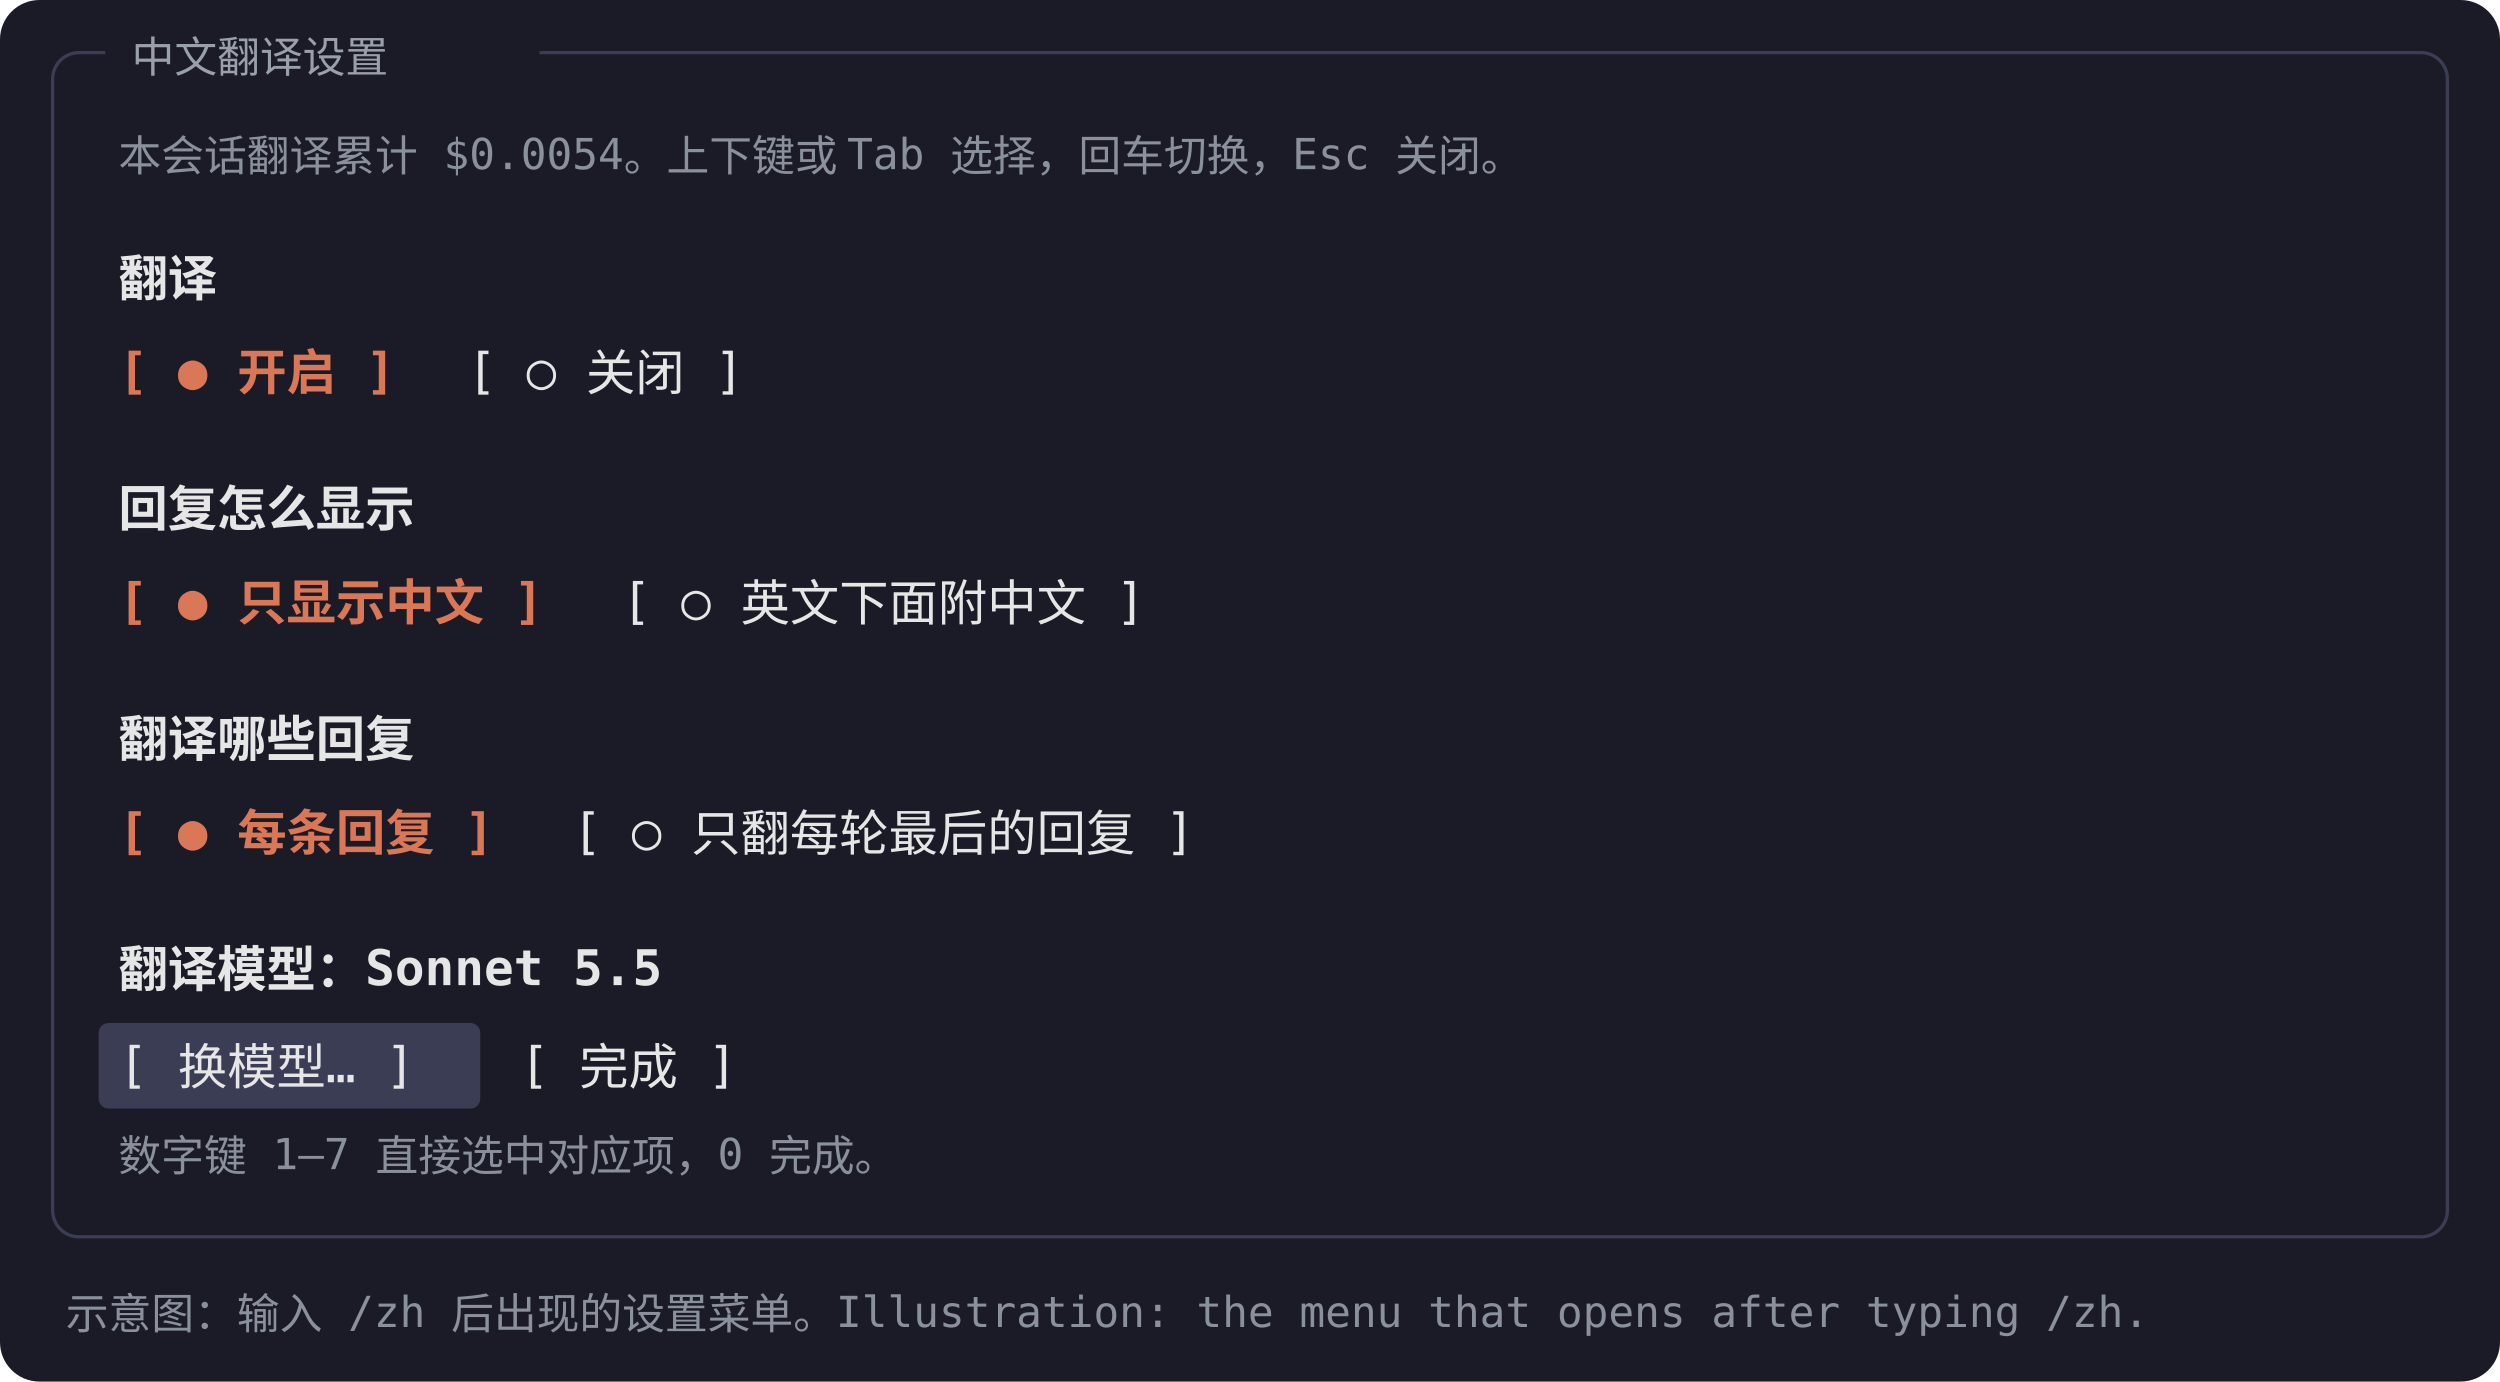
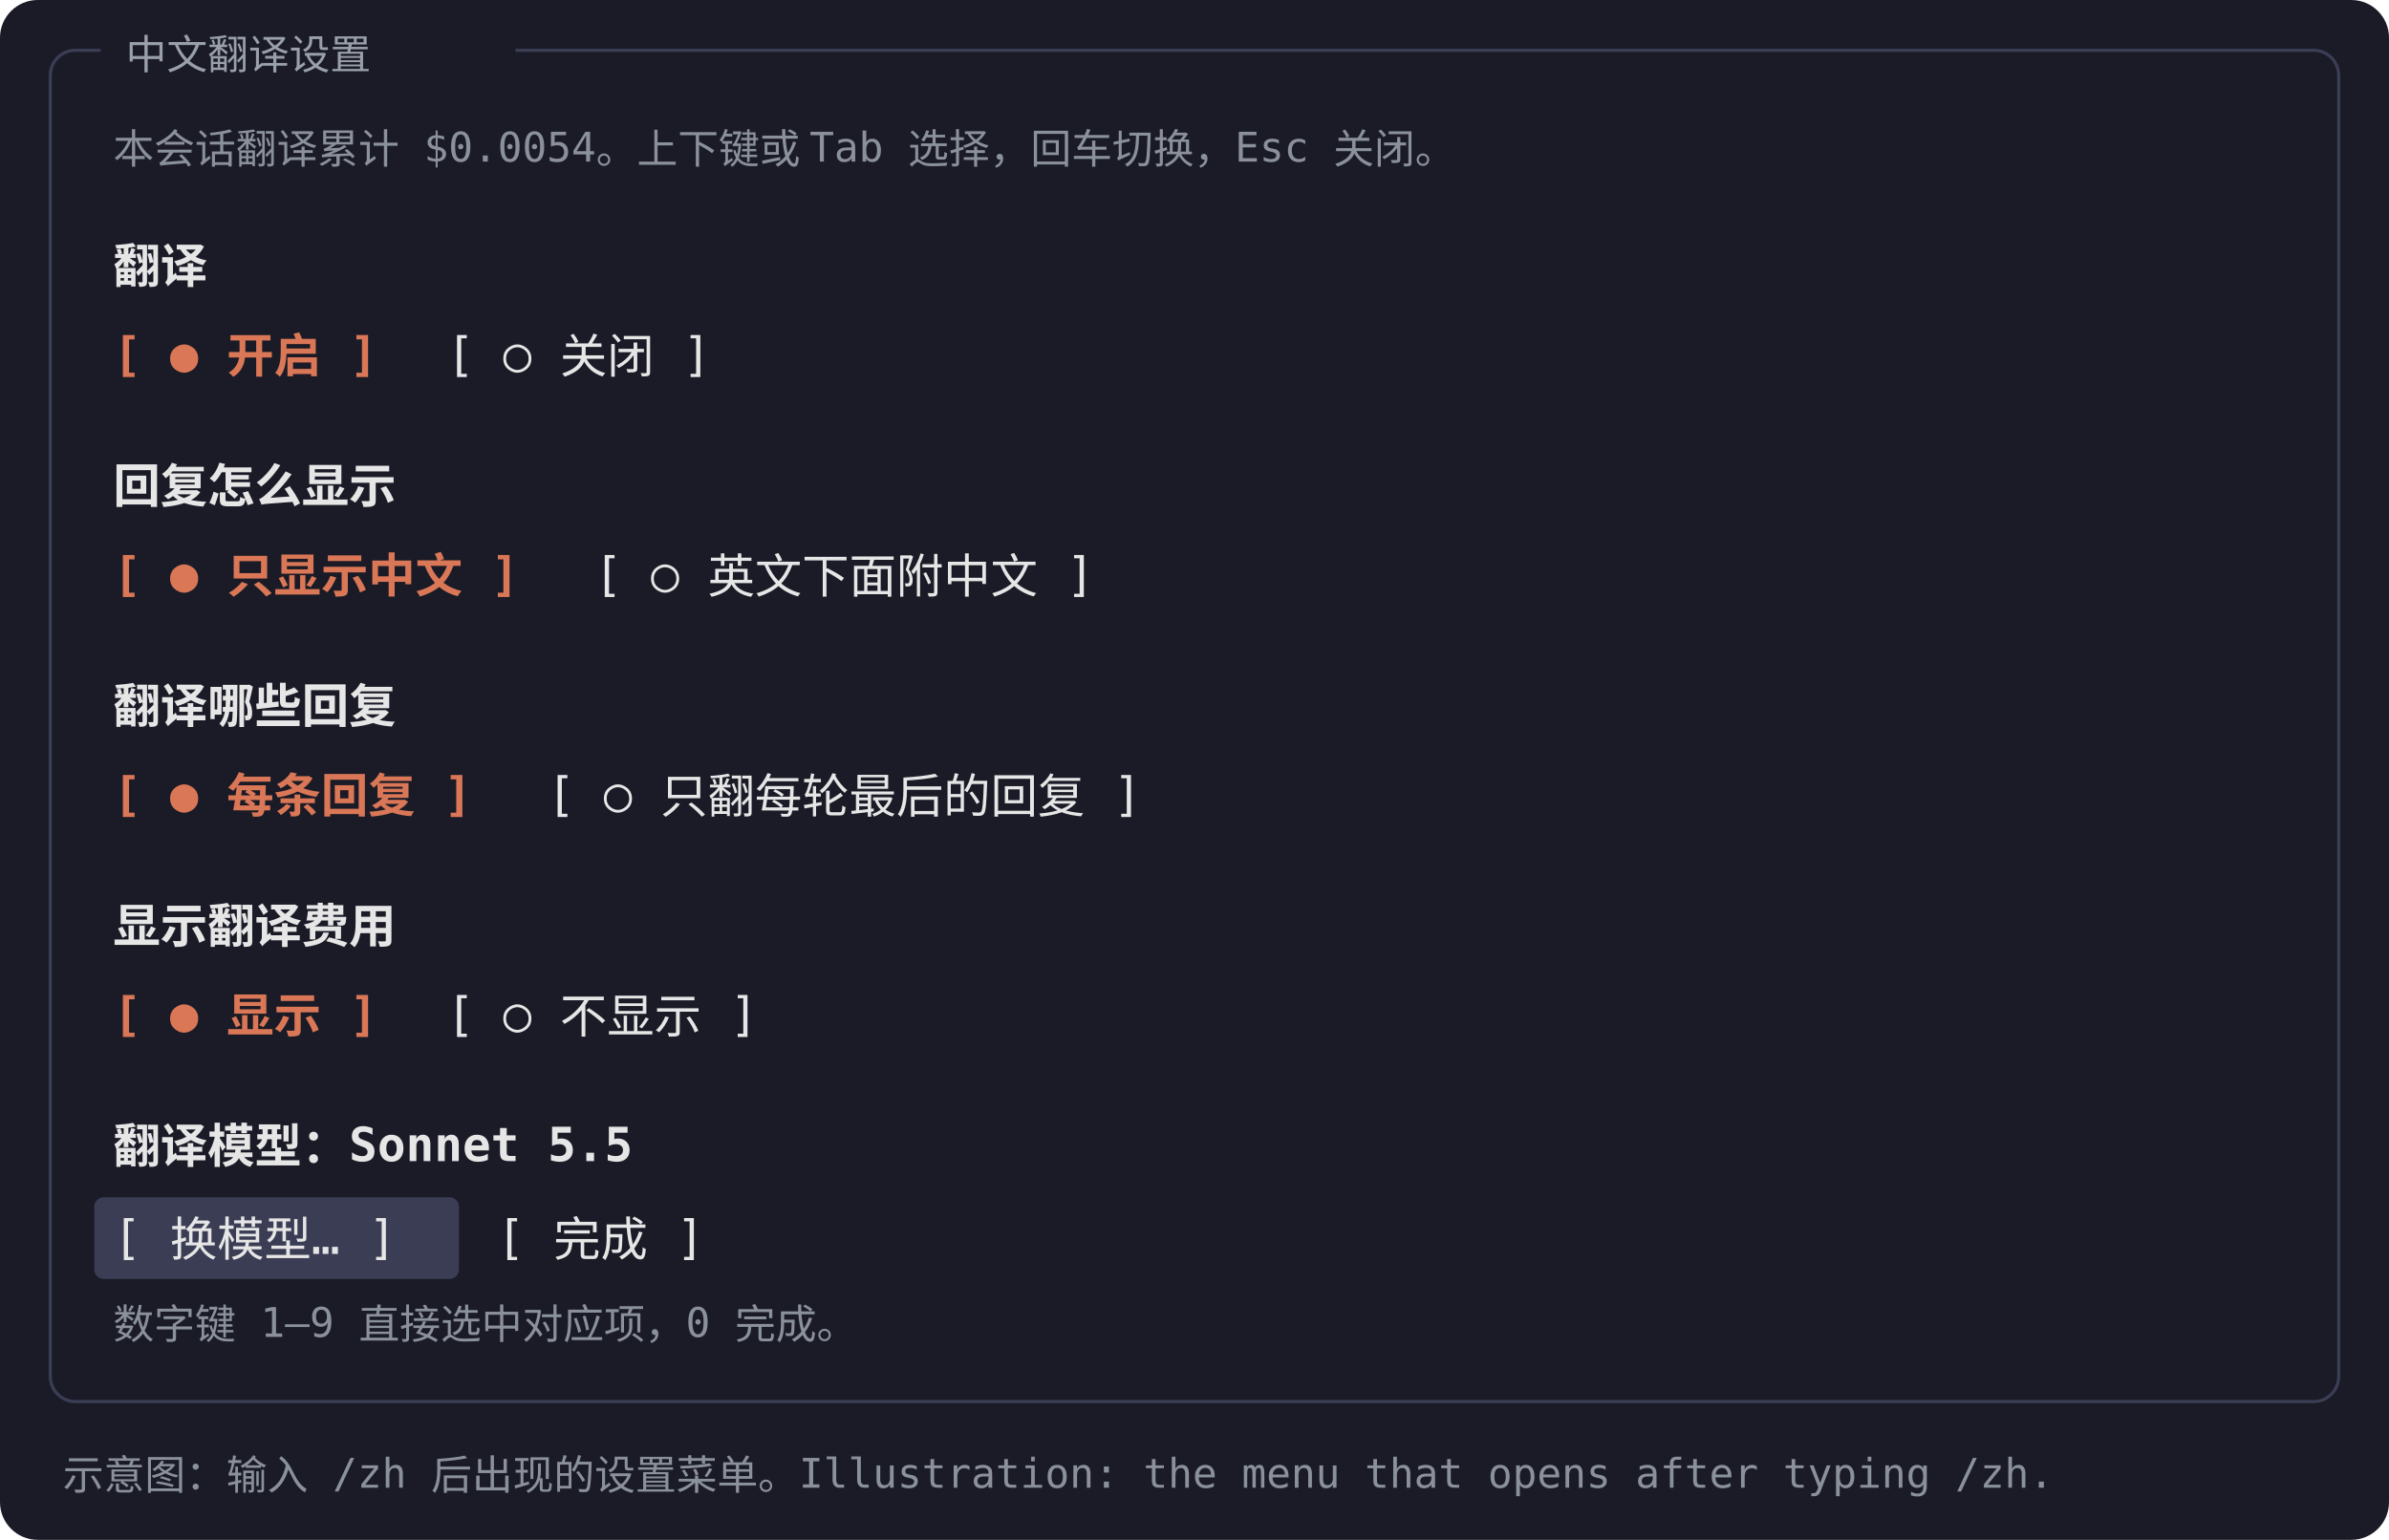
- <svg xmlns="http://www.w3.org/2000/svg" width="760" height="420" viewBox="0 0 760 420" role="img" aria-label="/zh 设置菜单：开关、回复怎么显示、翻译哪些回复、翻译模型">
+ <svg xmlns="http://www.w3.org/2000/svg" width="760" height="490" viewBox="0 0 760 490" role="img" aria-label="/zh 设置菜单：开关、回复怎么显示、翻译哪些回复、是否显示翻译费用、翻译模型">
  <style>
    text { font-family: "Cascadia Mono", Consolas, Menlo, "DejaVu Sans Mono", "Microsoft YaHei", "PingFang SC", "Noto Sans CJK SC", monospace; font-size: 15px; fill: #e6e6e6; }
    .dim { fill: #8b919c; font-size: 13px; }
    .head { font-weight: 700; }
    .on { fill: #d97757; font-weight: 700; }
    .title { fill: #9aa0aa; font-size: 13px; }
  </style>
-   <rect width="760" height="420" rx="12" fill="#1a1b26" />
-   <rect x="16" y="16" width="728" height="360" rx="8" fill="none" stroke="#3b3d55" />
+   <rect width="760" height="490" rx="12" fill="#1a1b26" />
+   <rect x="16" y="16" width="728" height="430" rx="8" fill="none" stroke="#3b3d55" />
  <rect x="32" y="8" width="132" height="18" fill="#1a1b26" />
  <text x="40" y="22" class="title">中文翻译设置</text>
  <text x="36" y="52" class="dim">本会话翻译累计 $0.0054。上下键或 Tab 选择，回车切换，Esc 关闭。</text>
  <text x="36" y="90" class="head">翻译</text>
  <text x="36" y="118" class="on">[ ● 开启 ]</text>
  <text x="142" y="118">[ ○ 关闭 ]</text>
  <text x="36" y="160" class="head">回复怎么显示</text>
  <text x="36" y="188" class="on">[ ● 只显示中文 ]</text>
  <text x="189" y="188">[ ○ 英文下面附中文 ]</text>
  <text x="36" y="230" class="head">翻译哪些回复</text>
  <text x="36" y="258" class="on">[ ● 每条回复 ]</text>
  <text x="174" y="258">[ ○ 只翻每轮最后的回复 ]</text>
-   <text x="36" y="300" class="head">翻译模型：Sonnet 5.5</text>
-   <rect x="30" y="311" width="116" height="26" rx="3" fill="#3b3d55" />
-   <text x="36" y="329">[ 换模型… ]</text>
-   <text x="158" y="329">[ 完成 ]</text>
-   <text x="36" y="356" class="dim">数字键 1–7 直接选中对应项，0 完成。</text>
-   <text x="20" y="404" class="dim">示意图：输入 /zh 后出现的设置菜单。Illustration: the menu that opens after typing /zh.</text>
+   <text x="36" y="300" class="head">显示翻译费用</text>
+   <text x="36" y="328" class="on">[ ● 显示 ]</text>
+   <text x="142" y="328">[ ○ 不显示 ]</text>
+   <text x="36" y="370" class="head">翻译模型：Sonnet 5.5</text>
+   <rect x="30" y="381" width="116" height="26" rx="3" fill="#3b3d55" />
+   <text x="36" y="399">[ 换模型… ]</text>
+   <text x="158" y="399">[ 完成 ]</text>
+   <text x="36" y="426" class="dim">数字键 1–9 直接选中对应项，0 完成。</text>
+   <text x="20" y="474" class="dim">示意图：输入 /zh 后出现的设置菜单。Illustration: the menu that opens after typing /zh.</text>
</svg>
